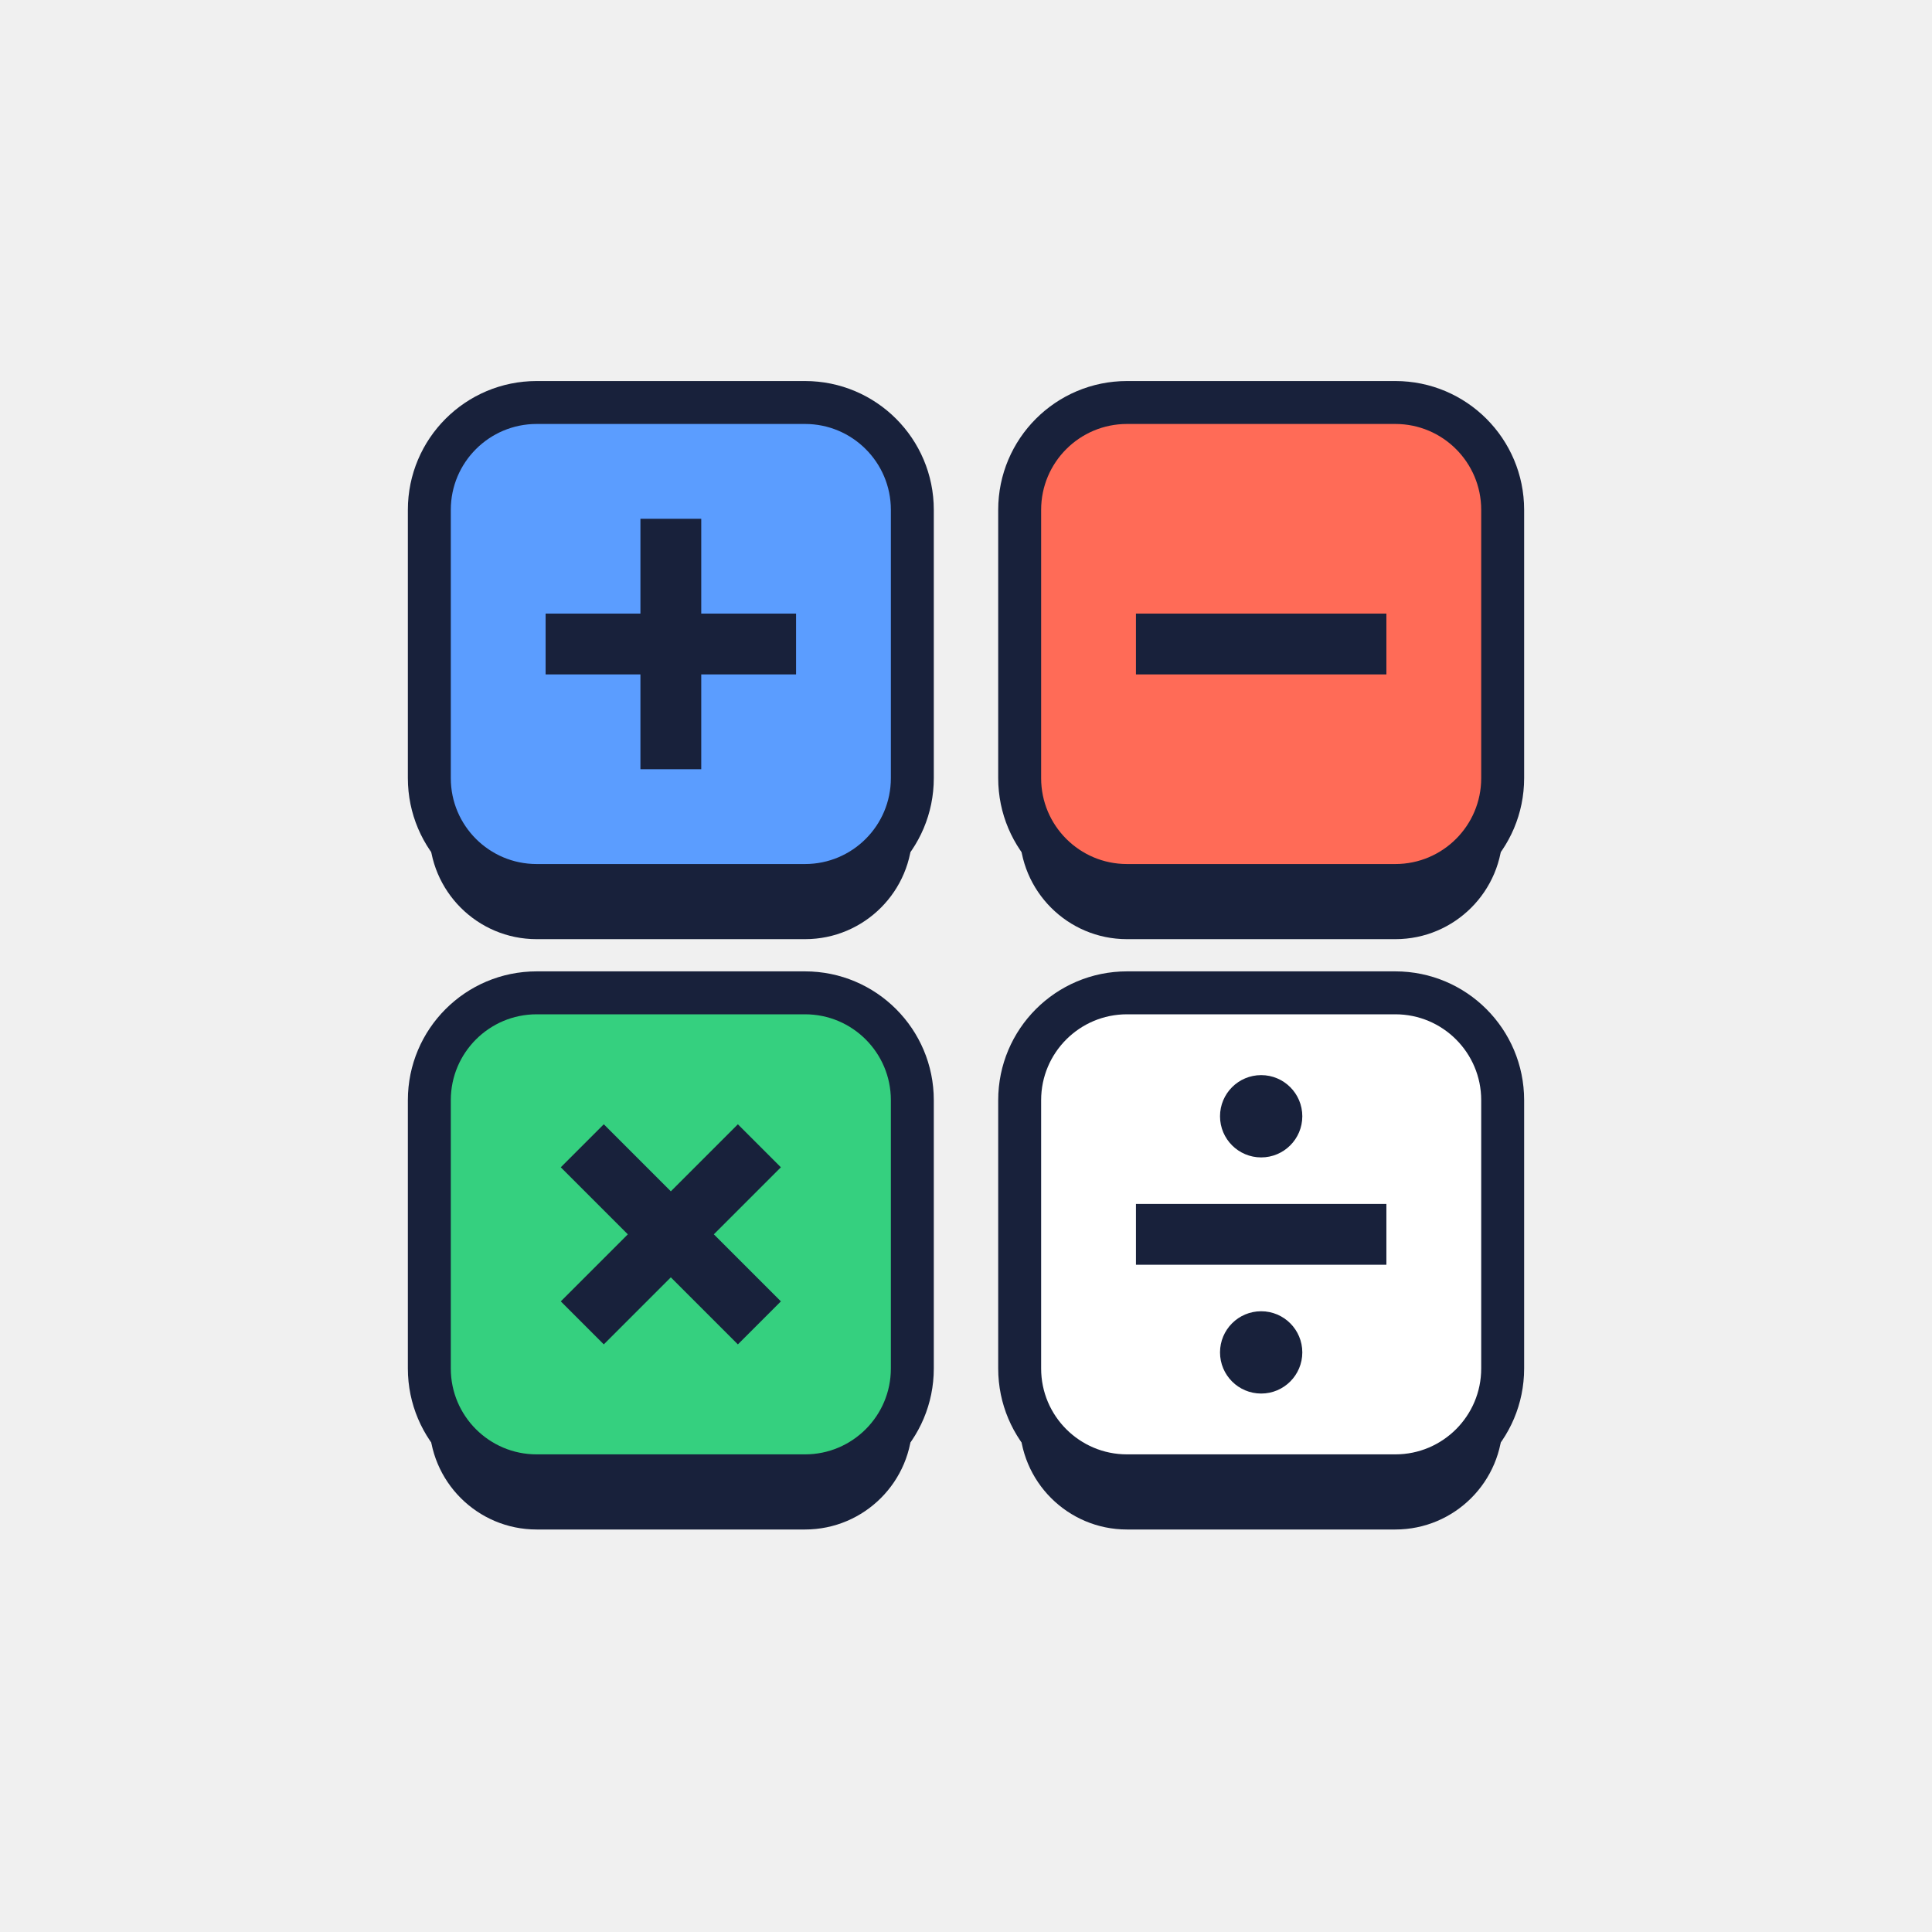
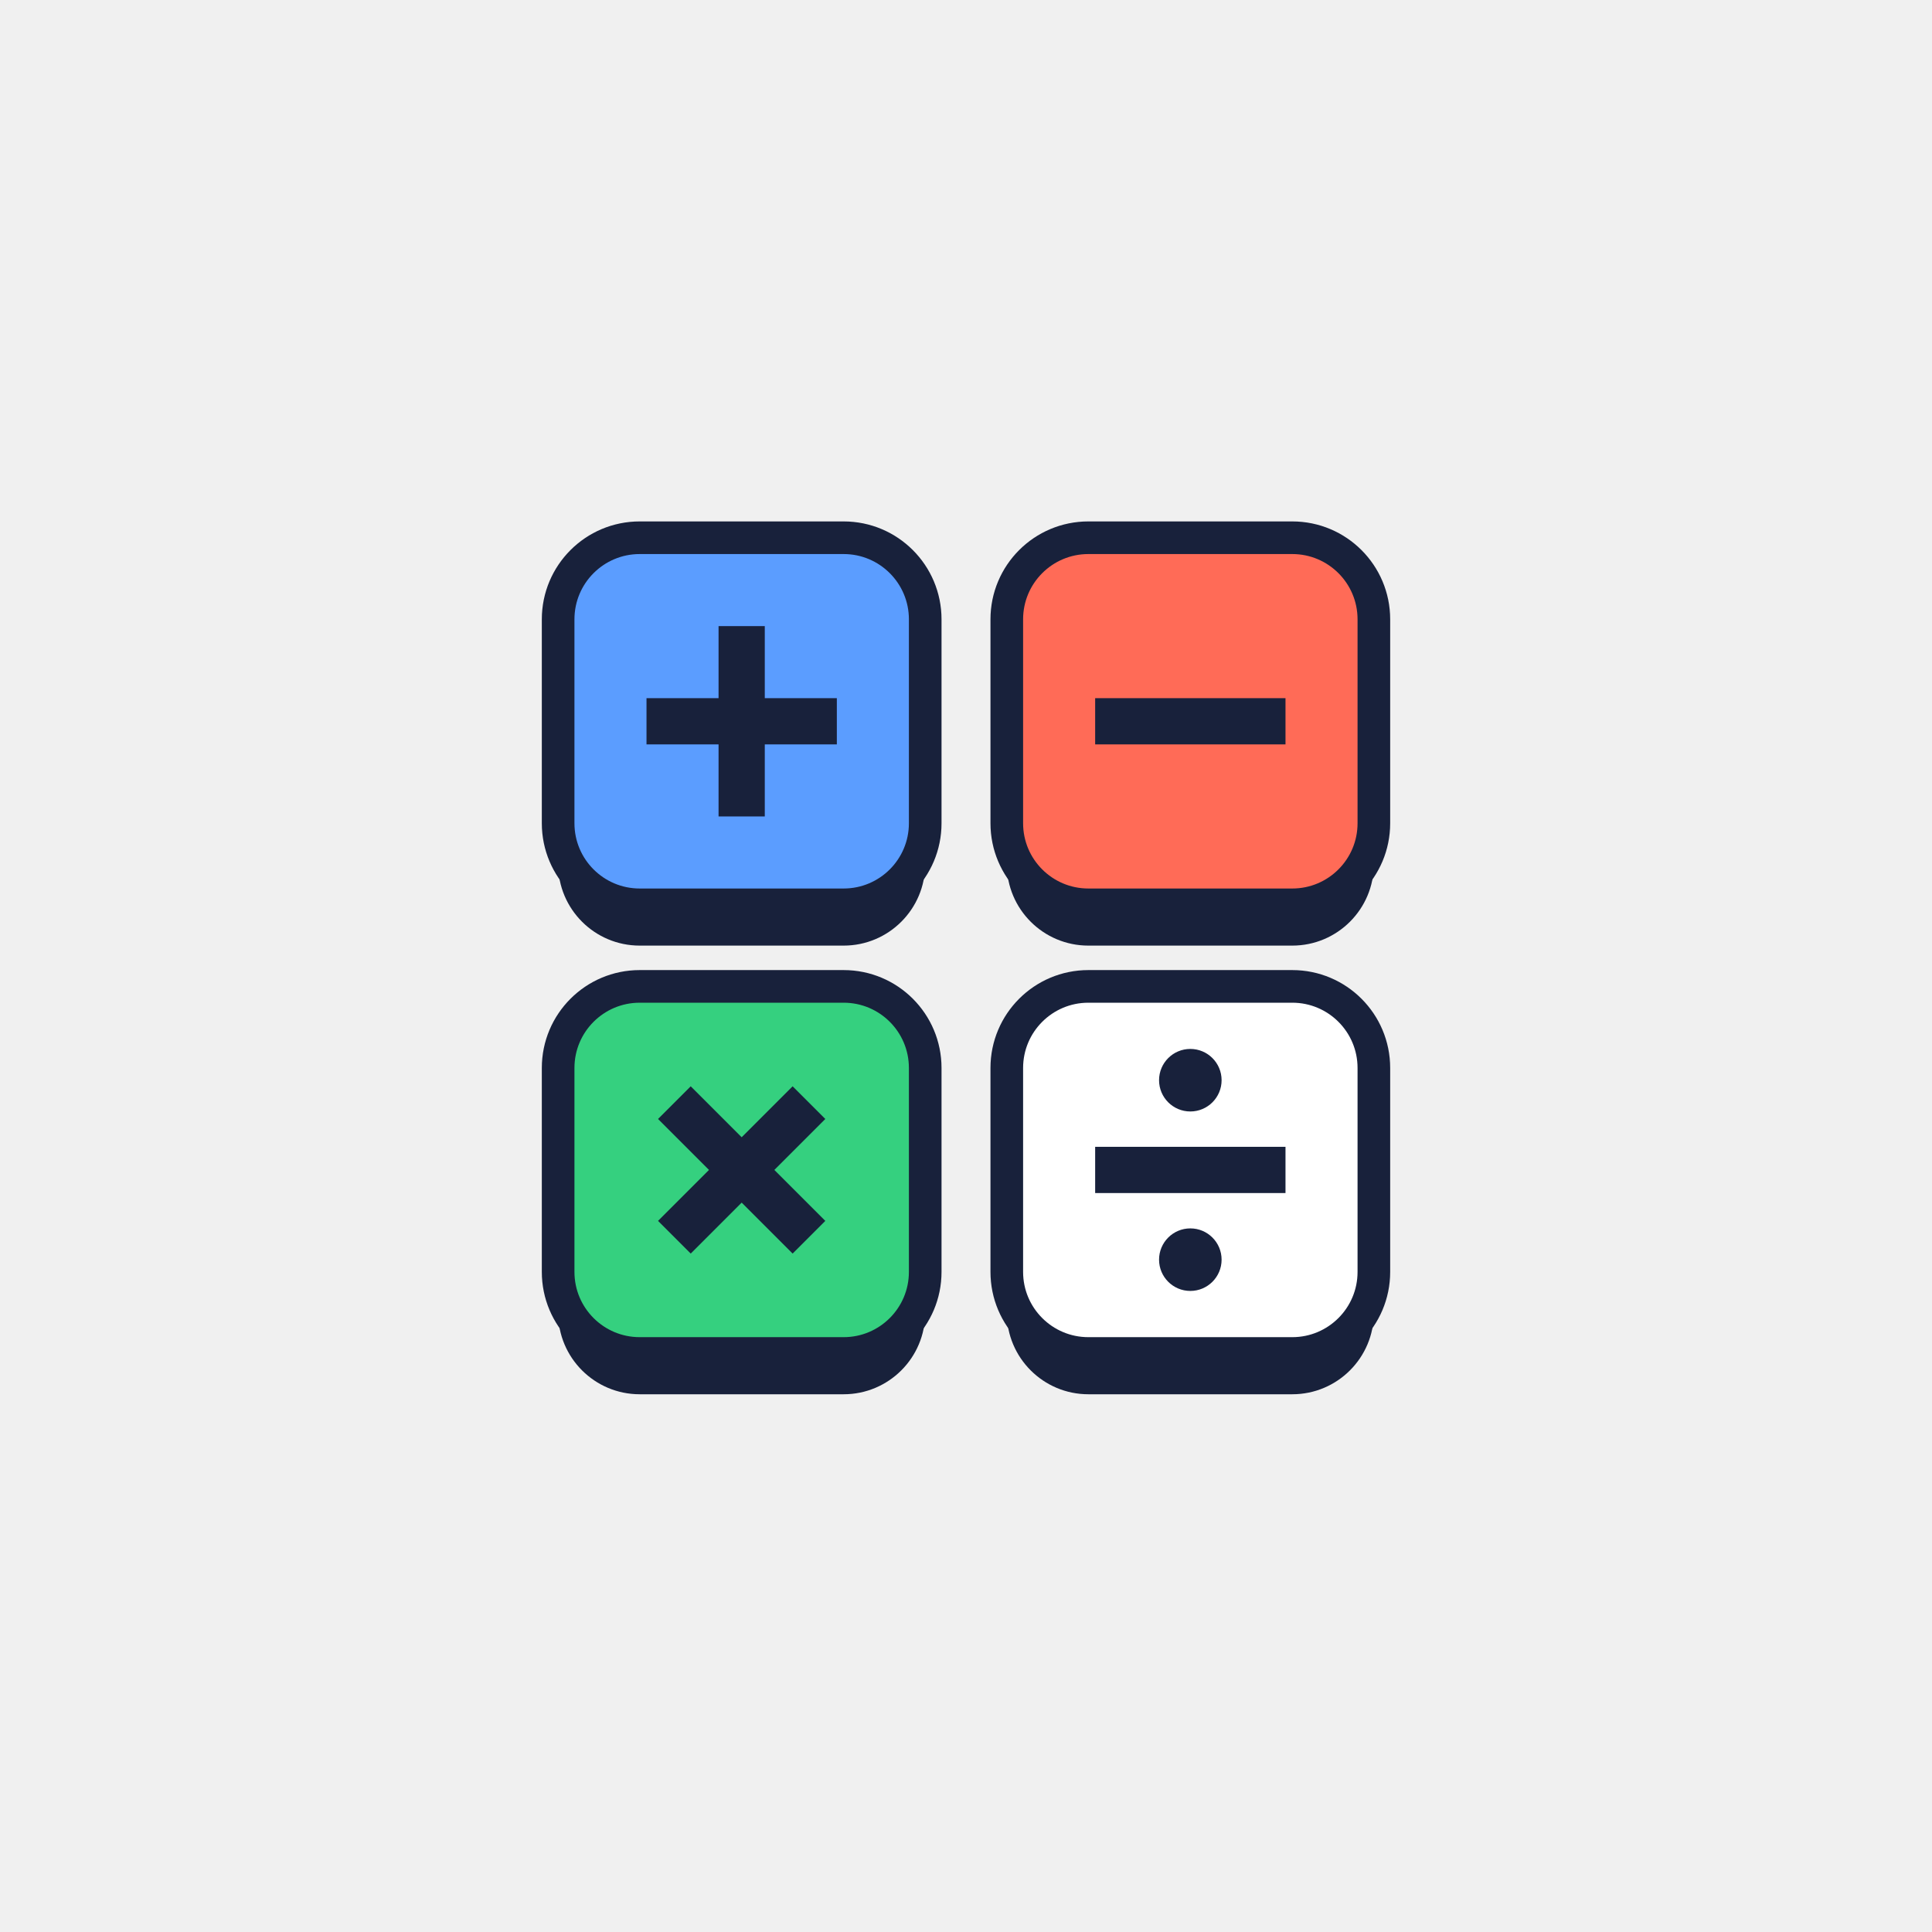
<svg xmlns="http://www.w3.org/2000/svg" viewBox="0 0 108 108">
-   <g id="tiles" stroke-linejoin="round">
-     <g transform="translate(24 22.5)">
-       <rect y="3" width="27" height="27" rx="6" fill="#18213B" />
-       <rect width="27" height="27" rx="6" fill="#5B9DFF" stroke="#18213B" stroke-width="2.4" />
-       <path fill="#18213B" d="M6.5 11.8h14v3.4h-14zM11.8 6.5h3.4v14h-3.4z" />
-     </g>
-     <g transform="translate(57 22.5)">
-       <rect y="3" width="27" height="27" rx="6" fill="#18213B" />
-       <rect width="27" height="27" rx="6" fill="#FF6B57" stroke="#18213B" stroke-width="2.4" />
-       <path fill="#18213B" d="M6.5 11.8h14v3.4h-14z" />
-     </g>
-     <g transform="translate(24 55.5)">
-       <rect y="3" width="27" height="27" rx="6" fill="#18213B" />
-       <rect width="27" height="27" rx="6" fill="#35D07F" stroke="#18213B" stroke-width="2.4" />
-       <path fill="#18213B" transform="rotate(45 13.5 13.5)" d="M6.5 11.8h14v3.4h-14zM11.8 6.5h3.4v14h-3.4z" />
-     </g>
-     <g transform="translate(57 55.5)">
-       <rect y="3" width="27" height="27" rx="6" fill="#18213B" />
-       <rect width="27" height="27" rx="6" fill="#FFFFFF" stroke="#18213B" stroke-width="2.4" />
-       <path fill="#18213B" d="M6.5 11.8h14v3.4h-14z" />
-       <circle cx="13.5" cy="6.9" r="2.3" fill="#18213B" />
-       <circle cx="13.5" cy="20.1" r="2.3" fill="#18213B" />
+   <g transform="translate(54 54) scale(0.76) translate(-54 -54)">
+     <g id="tiles" stroke-linejoin="round">
+       <g transform="translate(24 22.5)">
+         <rect y="3" width="27" height="27" rx="6" fill="#18213B" />
+         <rect width="27" height="27" rx="6" fill="#5B9DFF" stroke="#18213B" stroke-width="2.4" />
+         <path fill="#18213B" d="M6.5 11.8h14v3.4h-14zM11.8 6.5h3.4v14h-3.4z" />
+       </g>
+       <g transform="translate(57 22.5)">
+         <rect y="3" width="27" height="27" rx="6" fill="#18213B" />
+         <rect width="27" height="27" rx="6" fill="#FF6B57" stroke="#18213B" stroke-width="2.4" />
+         <path fill="#18213B" d="M6.5 11.8h14v3.4h-14z" />
+       </g>
+       <g transform="translate(24 55.5)">
+         <rect y="3" width="27" height="27" rx="6" fill="#18213B" />
+         <rect width="27" height="27" rx="6" fill="#35D07F" stroke="#18213B" stroke-width="2.4" />
+         <path fill="#18213B" transform="rotate(45 13.5 13.5)" d="M6.5 11.8h14v3.4h-14zM11.8 6.5h3.4v14h-3.4z" />
+       </g>
+       <g transform="translate(57 55.5)">
+         <rect y="3" width="27" height="27" rx="6" fill="#18213B" />
+         <rect width="27" height="27" rx="6" fill="#FFFFFF" stroke="#18213B" stroke-width="2.4" />
+         <path fill="#18213B" d="M6.5 11.8h14v3.4h-14z" />
+         <circle cx="13.5" cy="6.9" r="2.3" fill="#18213B" />
+         <circle cx="13.5" cy="20.1" r="2.3" fill="#18213B" />
+       </g>
    </g>
  </g>
</svg>
